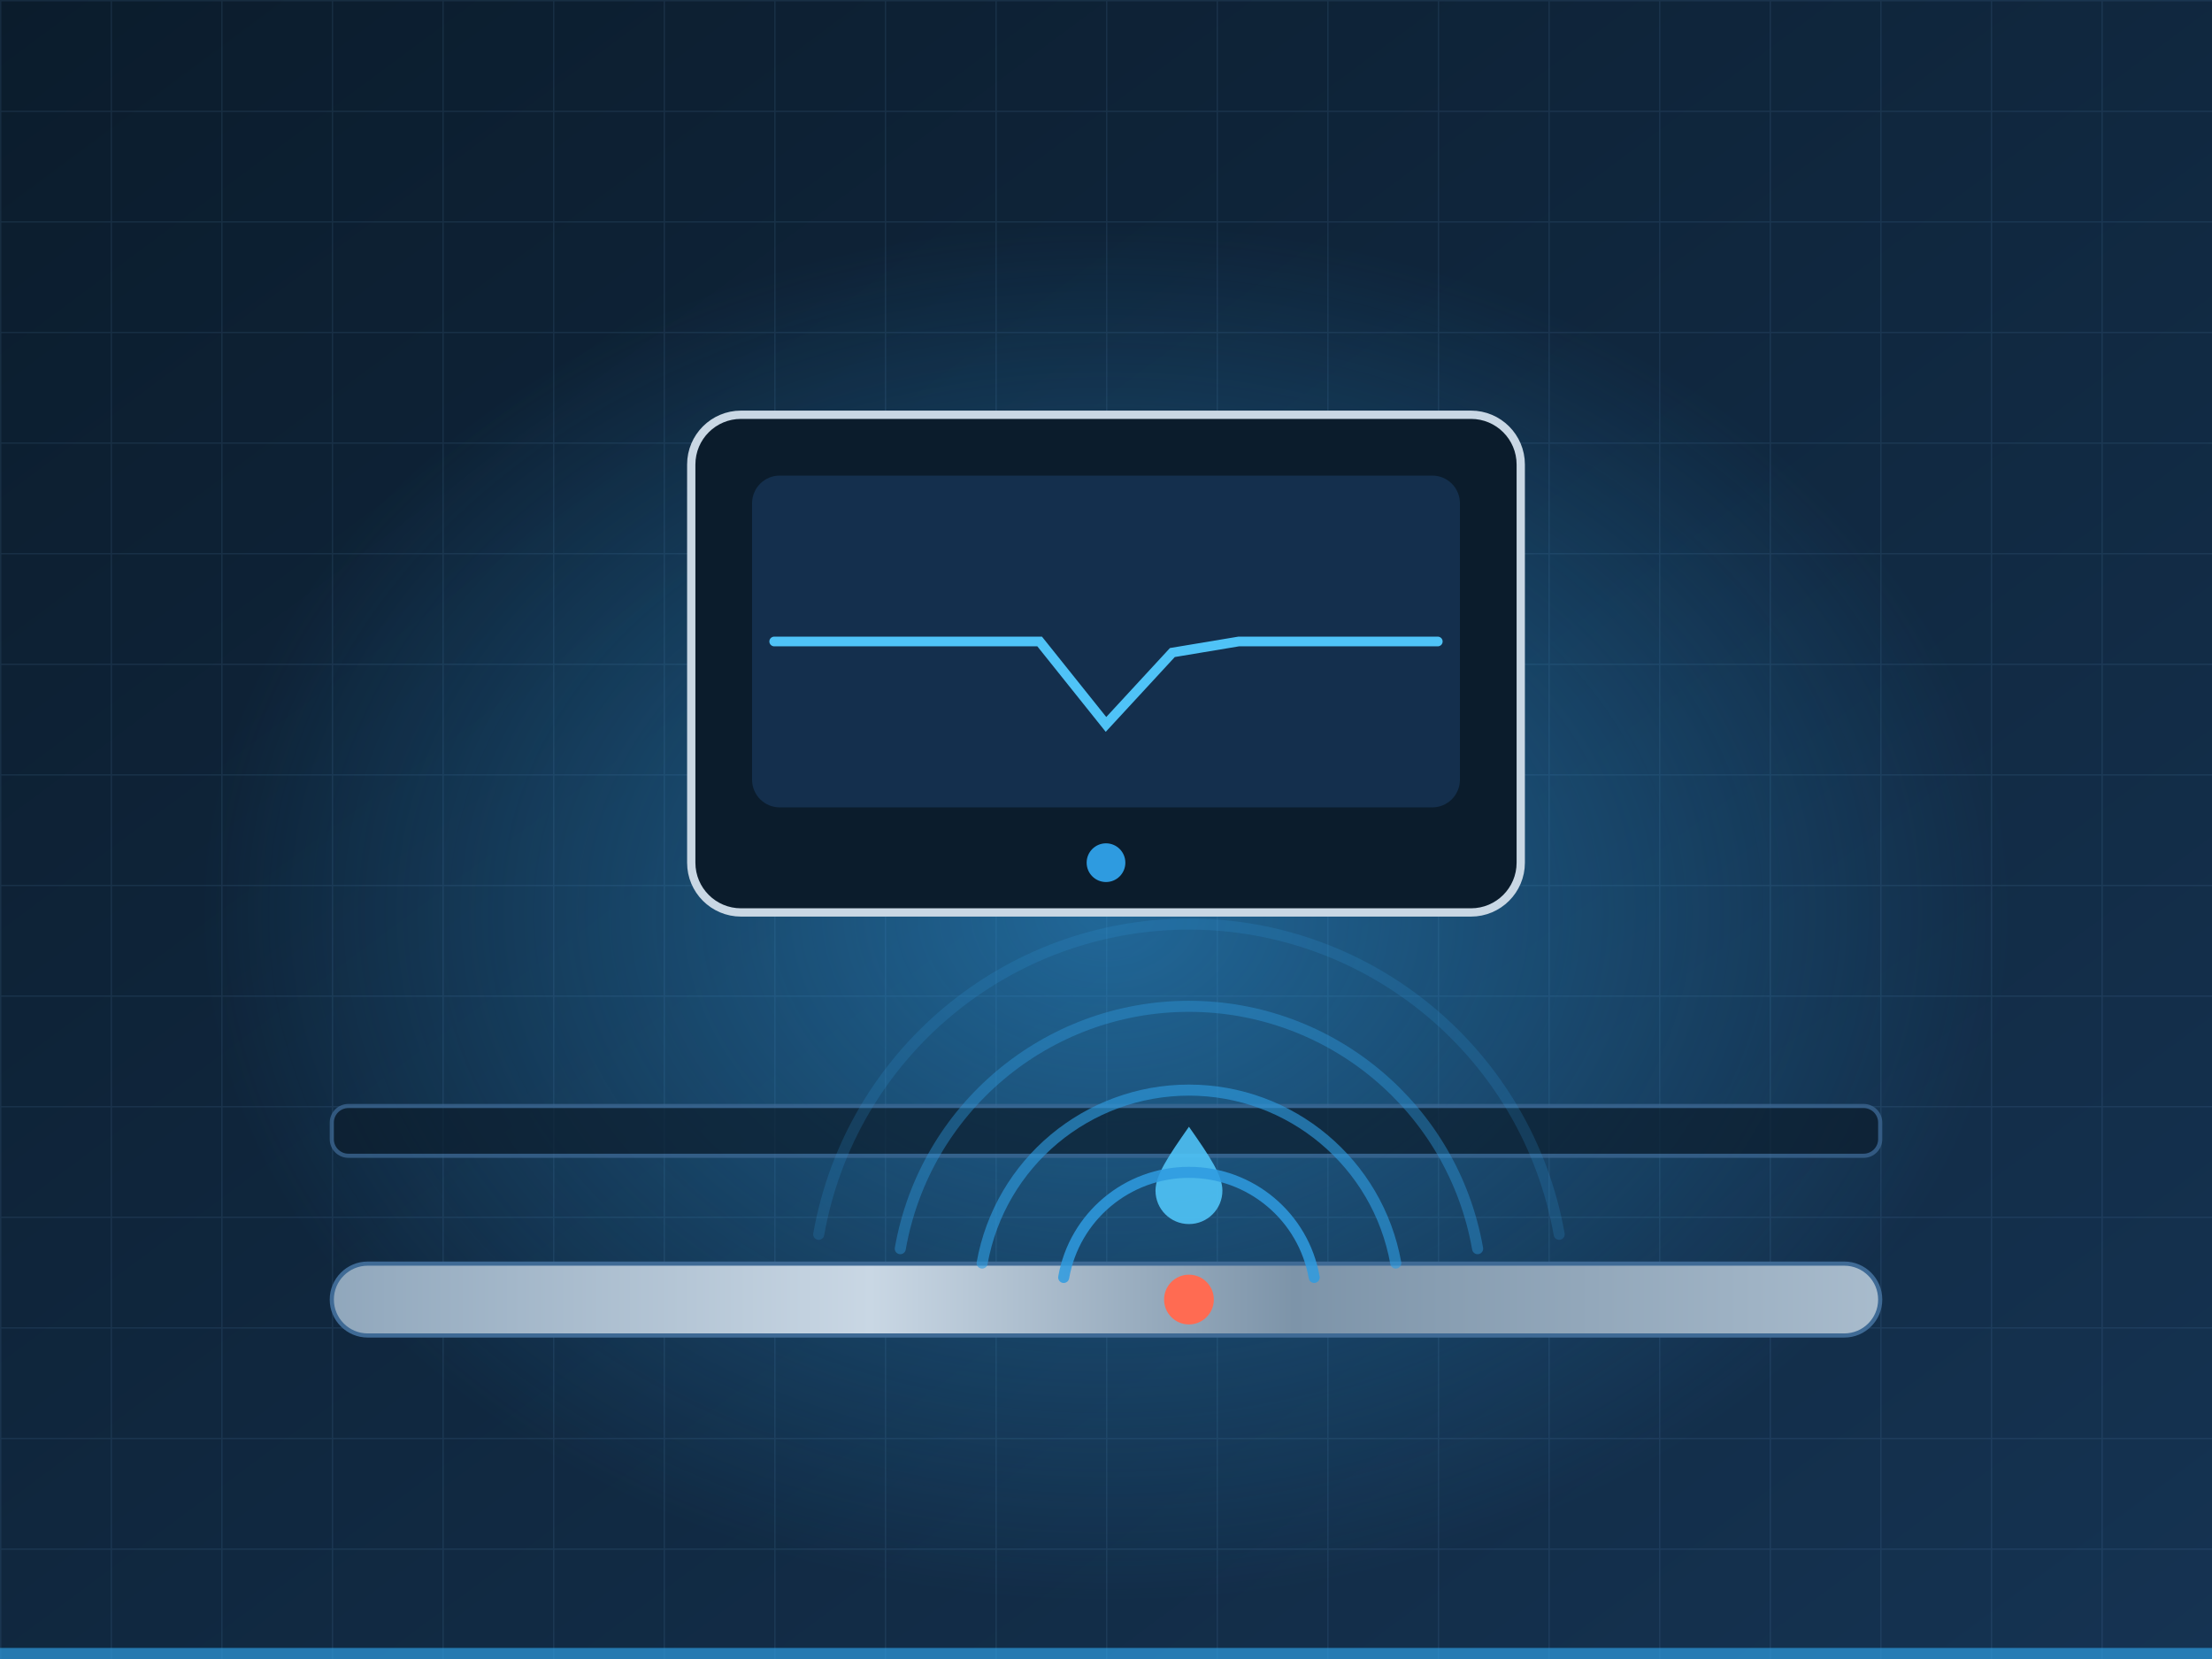
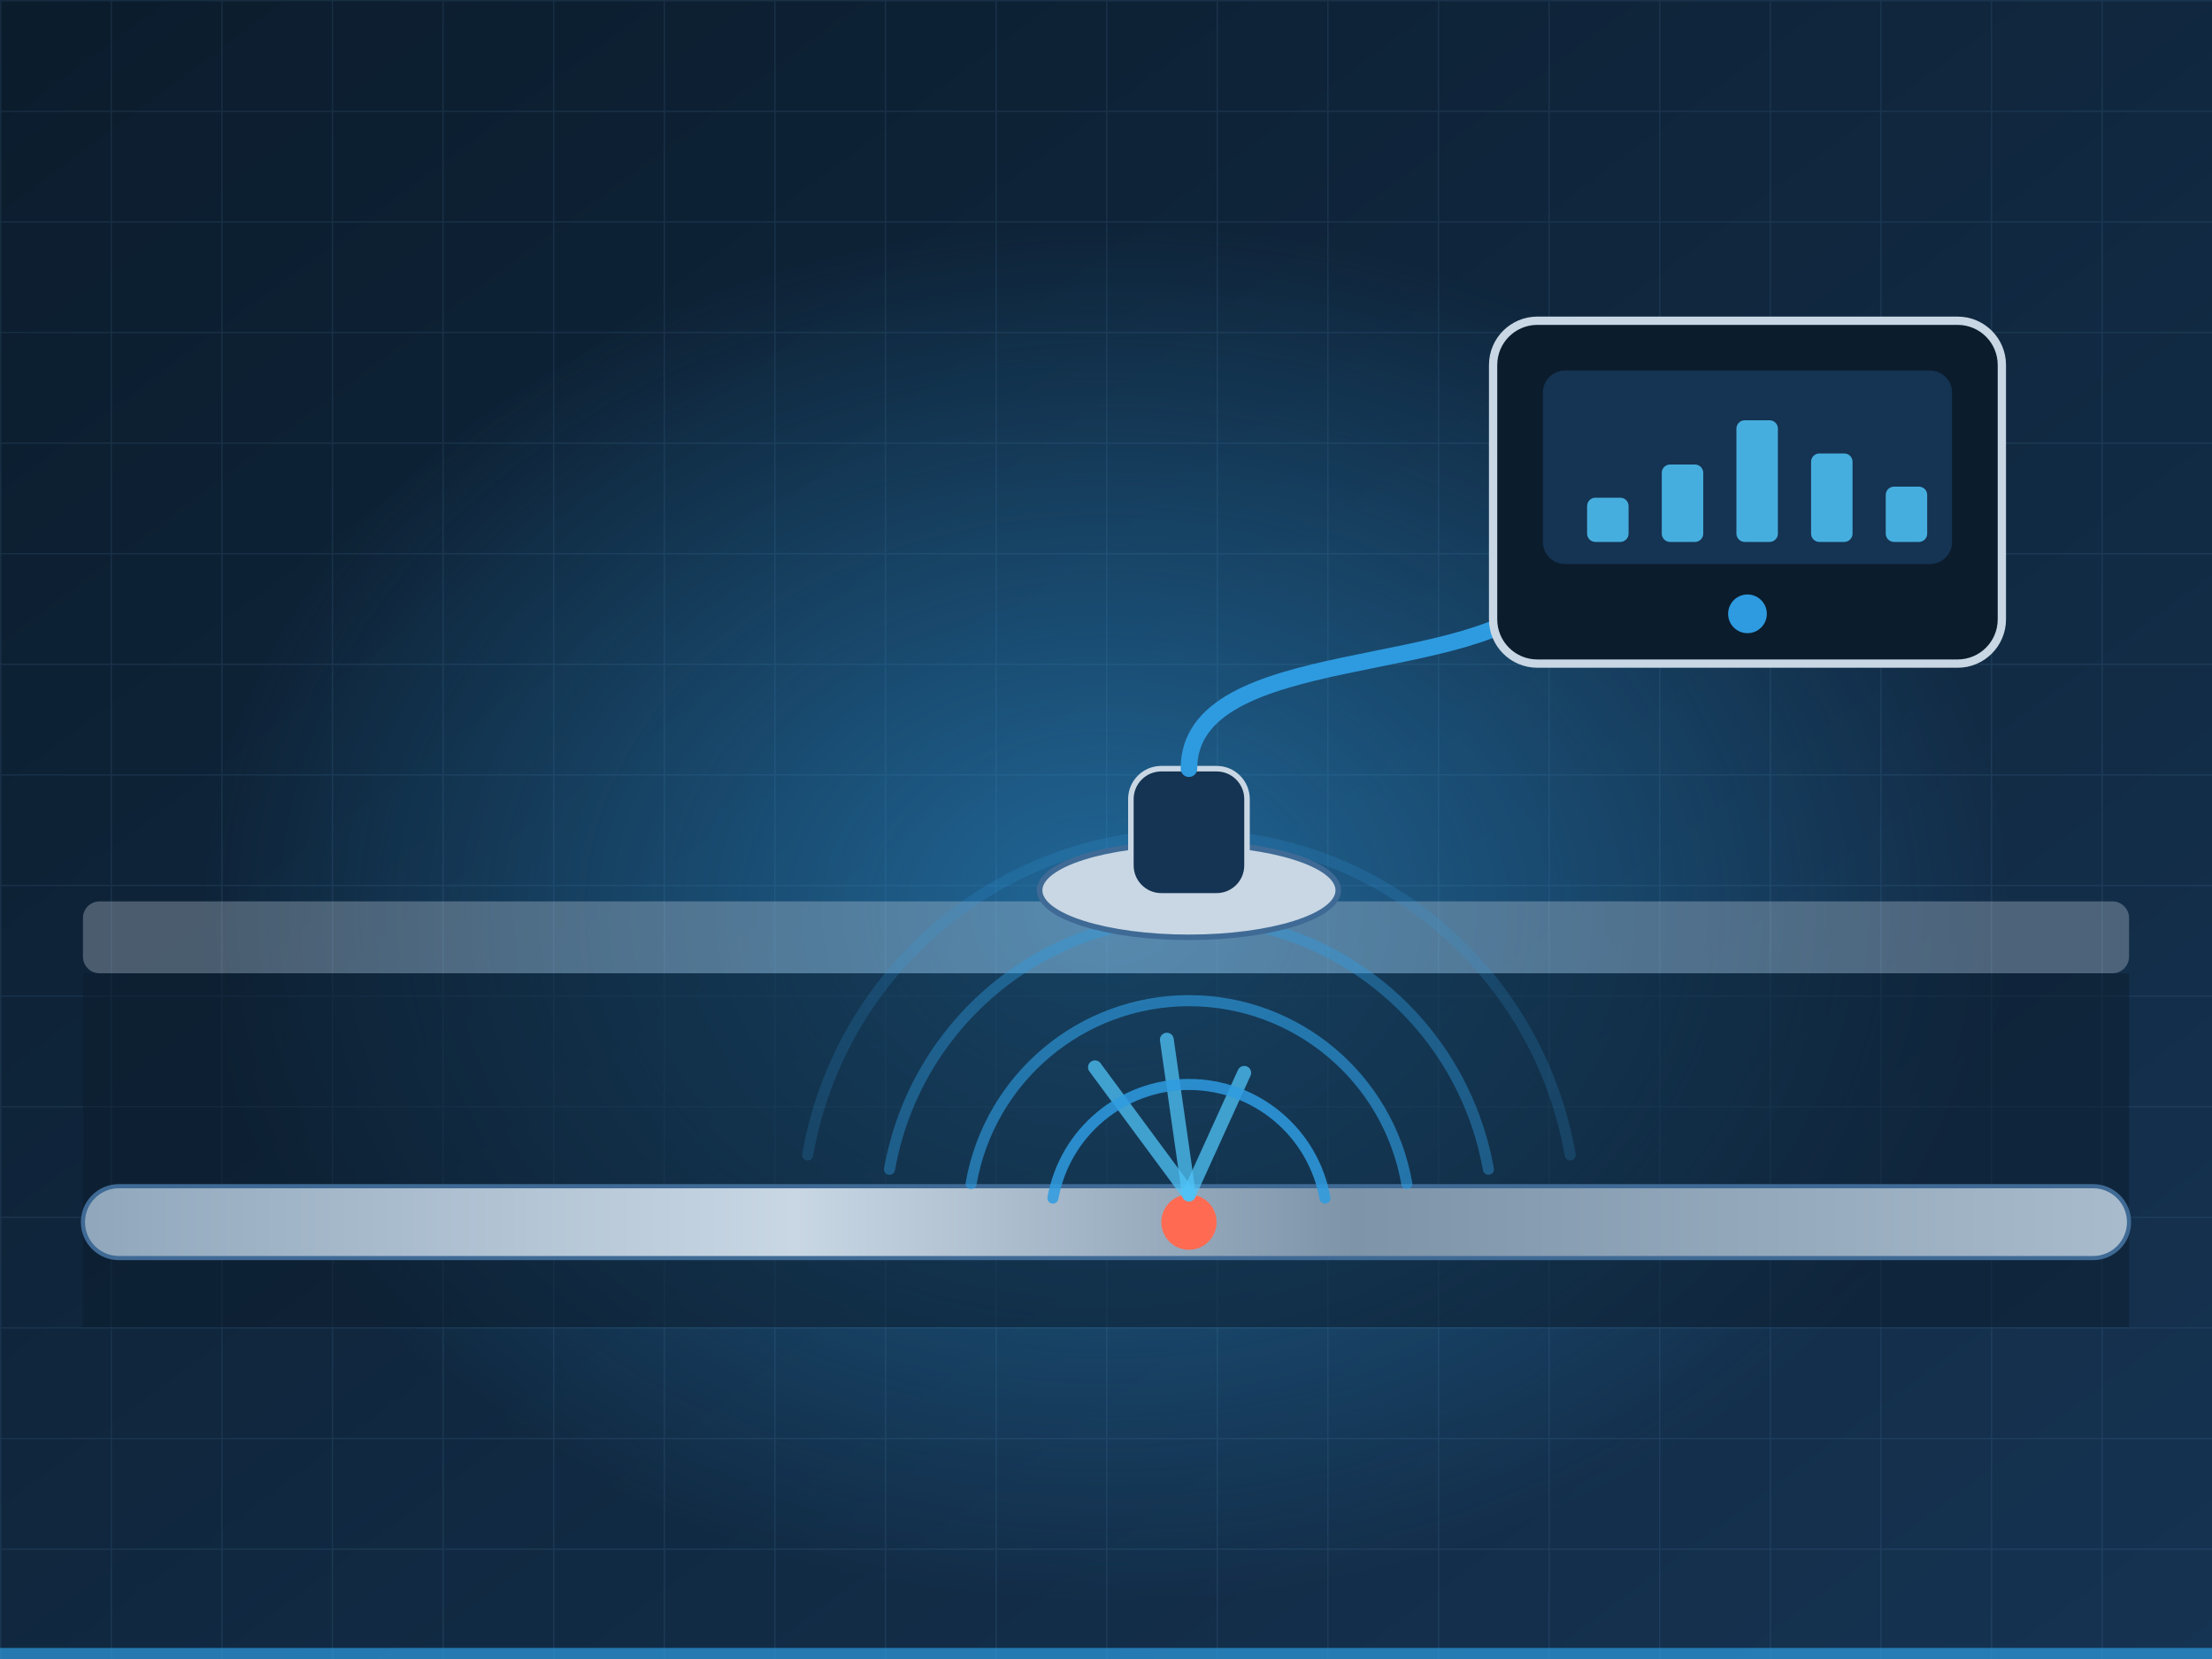
<svg xmlns="http://www.w3.org/2000/svg" viewBox="0 0 800 600" width="800" height="600" role="img">
  <defs>
    <linearGradient id="bg" x1="0" y1="0" x2="1" y2="1">
      <stop offset="0" stop-color="#0b1c2c" />
      <stop offset="1" stop-color="#153352" />
    </linearGradient>
    <linearGradient id="steel" x1="0" y1="0" x2="1" y2="0">
      <stop offset="0" stop-color="#8fa6bb" />
      <stop offset=".35" stop-color="#c9d7e4" />
      <stop offset=".62" stop-color="#7d94a9" />
      <stop offset="1" stop-color="#a9bccd" />
    </linearGradient>
    <linearGradient id="glass" x1="0" y1="0" x2="1" y2="0">
      <stop offset="0" stop-color="#4fc3f7" stop-opacity=".15" />
      <stop offset=".5" stop-color="#4fc3f7" stop-opacity=".45" />
      <stop offset="1" stop-color="#4fc3f7" stop-opacity=".15" />
    </linearGradient>
    <radialGradient id="glow" cx=".5" cy=".5" r=".5">
      <stop offset="0" stop-color="#2e9be0" stop-opacity=".55" />
      <stop offset="1" stop-color="#2e9be0" stop-opacity="0" />
    </radialGradient>
    <pattern id="grid" width="40" height="40" patternUnits="userSpaceOnUse">
      <path d="M40 0H0V40" fill="none" stroke="#7fb6e8" stroke-opacity=".10" stroke-width="1" />
    </pattern>
  </defs>
  <rect width="800" height="600" fill="url(#bg)" />
  <rect width="800" height="600" fill="url(#grid)" />
  <ellipse cx="400" cy="330" rx="330" ry="250" fill="url(#glow)" />
-   <rect x="120" y="400" width="560" height="18" rx="6" fill="#0b1c2c" opacity=".7" stroke="#3f6a95" stroke-width="1.5" />
-   <rect x="120" y="457.0" width="560" height="26" rx="13.0" fill="url(#steel)" stroke="#3f6a95" stroke-width="1.5" />
-   <circle cx="430" cy="470" r="9" fill="#ff6b52" />
-   <path transform="translate(430,424) scale(0.55)" opacity="0.9" fill="#4fc3f7" d="M0,-30 C14,-10 22,2 22,12 A22,22 0 0 1 -22,12 C-22,2 -14,-10 0,-30 Z" />
-   <path d="M384.7,462.0 A46,46 0 0 1 475.3,462.0" fill="none" stroke="#2e9be0" stroke-width="4" stroke-linecap="round" opacity="0.85" />
-   <path d="M355.2,456.8 A76,76 0 0 1 504.8,456.8" fill="none" stroke="#2e9be0" stroke-width="4" stroke-linecap="round" opacity="0.63" />
-   <path d="M325.6,451.6 A106,106 0 0 1 534.4,451.6" fill="none" stroke="#2e9be0" stroke-width="4" stroke-linecap="round" opacity="0.41" />
-   <path d="M296.1,446.4 A136,136 0 0 1 563.9,446.4" fill="none" stroke="#2e9be0" stroke-width="4" stroke-linecap="round" opacity="0.19" />
-   <rect x="250" y="150" width="300" height="180" rx="18" fill="#0b1c2c" stroke="#c9d7e4" stroke-width="3" />
-   <rect x="272" y="172" width="256" height="120" rx="10" fill="#153352" opacity=".85" />
-   <polyline points="280,232 304,232 328,232 352,232 376,232 400,262 424,236 448,232 472,232 496,232 520,232" fill="none" stroke="#4fc3f7" stroke-width="3.5" stroke-linecap="round" />
-   <circle cx="400" cy="312" r="7" fill="#2e9be0" />
+   <rect x="30" y="326" width="740" height="26" rx="6" fill="#c9d7e4" opacity=".32" />
+   <rect x="30" y="352" width="740" height="128" fill="#0b1c2c" opacity=".5" />
+   <rect x="30" y="429.0" width="740" height="26" rx="13.0" fill="url(#steel)" stroke="#3f6a95" stroke-width="1.5" />
+   <circle cx="430" cy="442" r="10" fill="#ff6b52" />
+   <path d="M430,432 q-17.0,-23.0 -34,-46" fill="none" stroke="#4fc3f7" stroke-width="5" stroke-linecap="round" opacity=".75" />
+   <path d="M430,432 q-4.0,-28.0 -8,-56" fill="none" stroke="#4fc3f7" stroke-width="5" stroke-linecap="round" opacity=".75" />
+   <path d="M430,432 q10.0,-22.0 20,-44" fill="none" stroke="#4fc3f7" stroke-width="5" stroke-linecap="round" opacity=".75" />
+   <path d="M380.8,433.3 A50,50 0 0 1 479.2,433.3" fill="none" stroke="#2e9be0" stroke-width="4" stroke-linecap="round" opacity="0.85" />
+   <path d="M351.2,428.1 A80,80 0 0 1 508.8,428.1" fill="none" stroke="#2e9be0" stroke-width="4" stroke-linecap="round" opacity="0.63" />
+   <path d="M321.7,422.9 A110,110 0 0 1 538.3,422.9" fill="none" stroke="#2e9be0" stroke-width="4" stroke-linecap="round" opacity="0.41" />
+   <path d="M292.1,417.7 A140,140 0 0 1 567.9,417.7" fill="none" stroke="#2e9be0" stroke-width="4" stroke-linecap="round" opacity="0.19" />
+   <ellipse cx="430" cy="322" rx="54" ry="17" fill="#c9d7e4" stroke="#3f6a95" stroke-width="2" />
+   <rect x="409" y="278" width="42" height="46" rx="11" fill="#153352" stroke="#c9d7e4" stroke-width="2" />
+   <path d="M430,278 C430,232 536,246 560,214" fill="none" stroke="#2e9be0" stroke-width="6" stroke-linecap="round" />
+   <rect x="540" y="116" width="184" height="124" rx="16" fill="#0b1c2c" stroke="#c9d7e4" stroke-width="3" />
+   <rect x="558" y="134" width="148" height="70" rx="8" fill="#153352" />
+   <rect x="574" y="180" width="15" height="16" rx="3" fill="#4fc3f7" opacity=".85" />
+   <rect x="601" y="168" width="15" height="28" rx="3" fill="#4fc3f7" opacity=".85" />
+   <rect x="628" y="152" width="15" height="44" rx="3" fill="#4fc3f7" opacity=".85" />
+   <rect x="655" y="164" width="15" height="32" rx="3" fill="#4fc3f7" opacity=".85" />
+   <rect x="682" y="176" width="15" height="20" rx="3" fill="#4fc3f7" opacity=".85" />
+   <circle cx="632" cy="222" r="7" fill="#2e9be0" />
  <rect x="0" y="596" width="800" height="4" fill="#2e9be0" opacity=".7" />
</svg>
